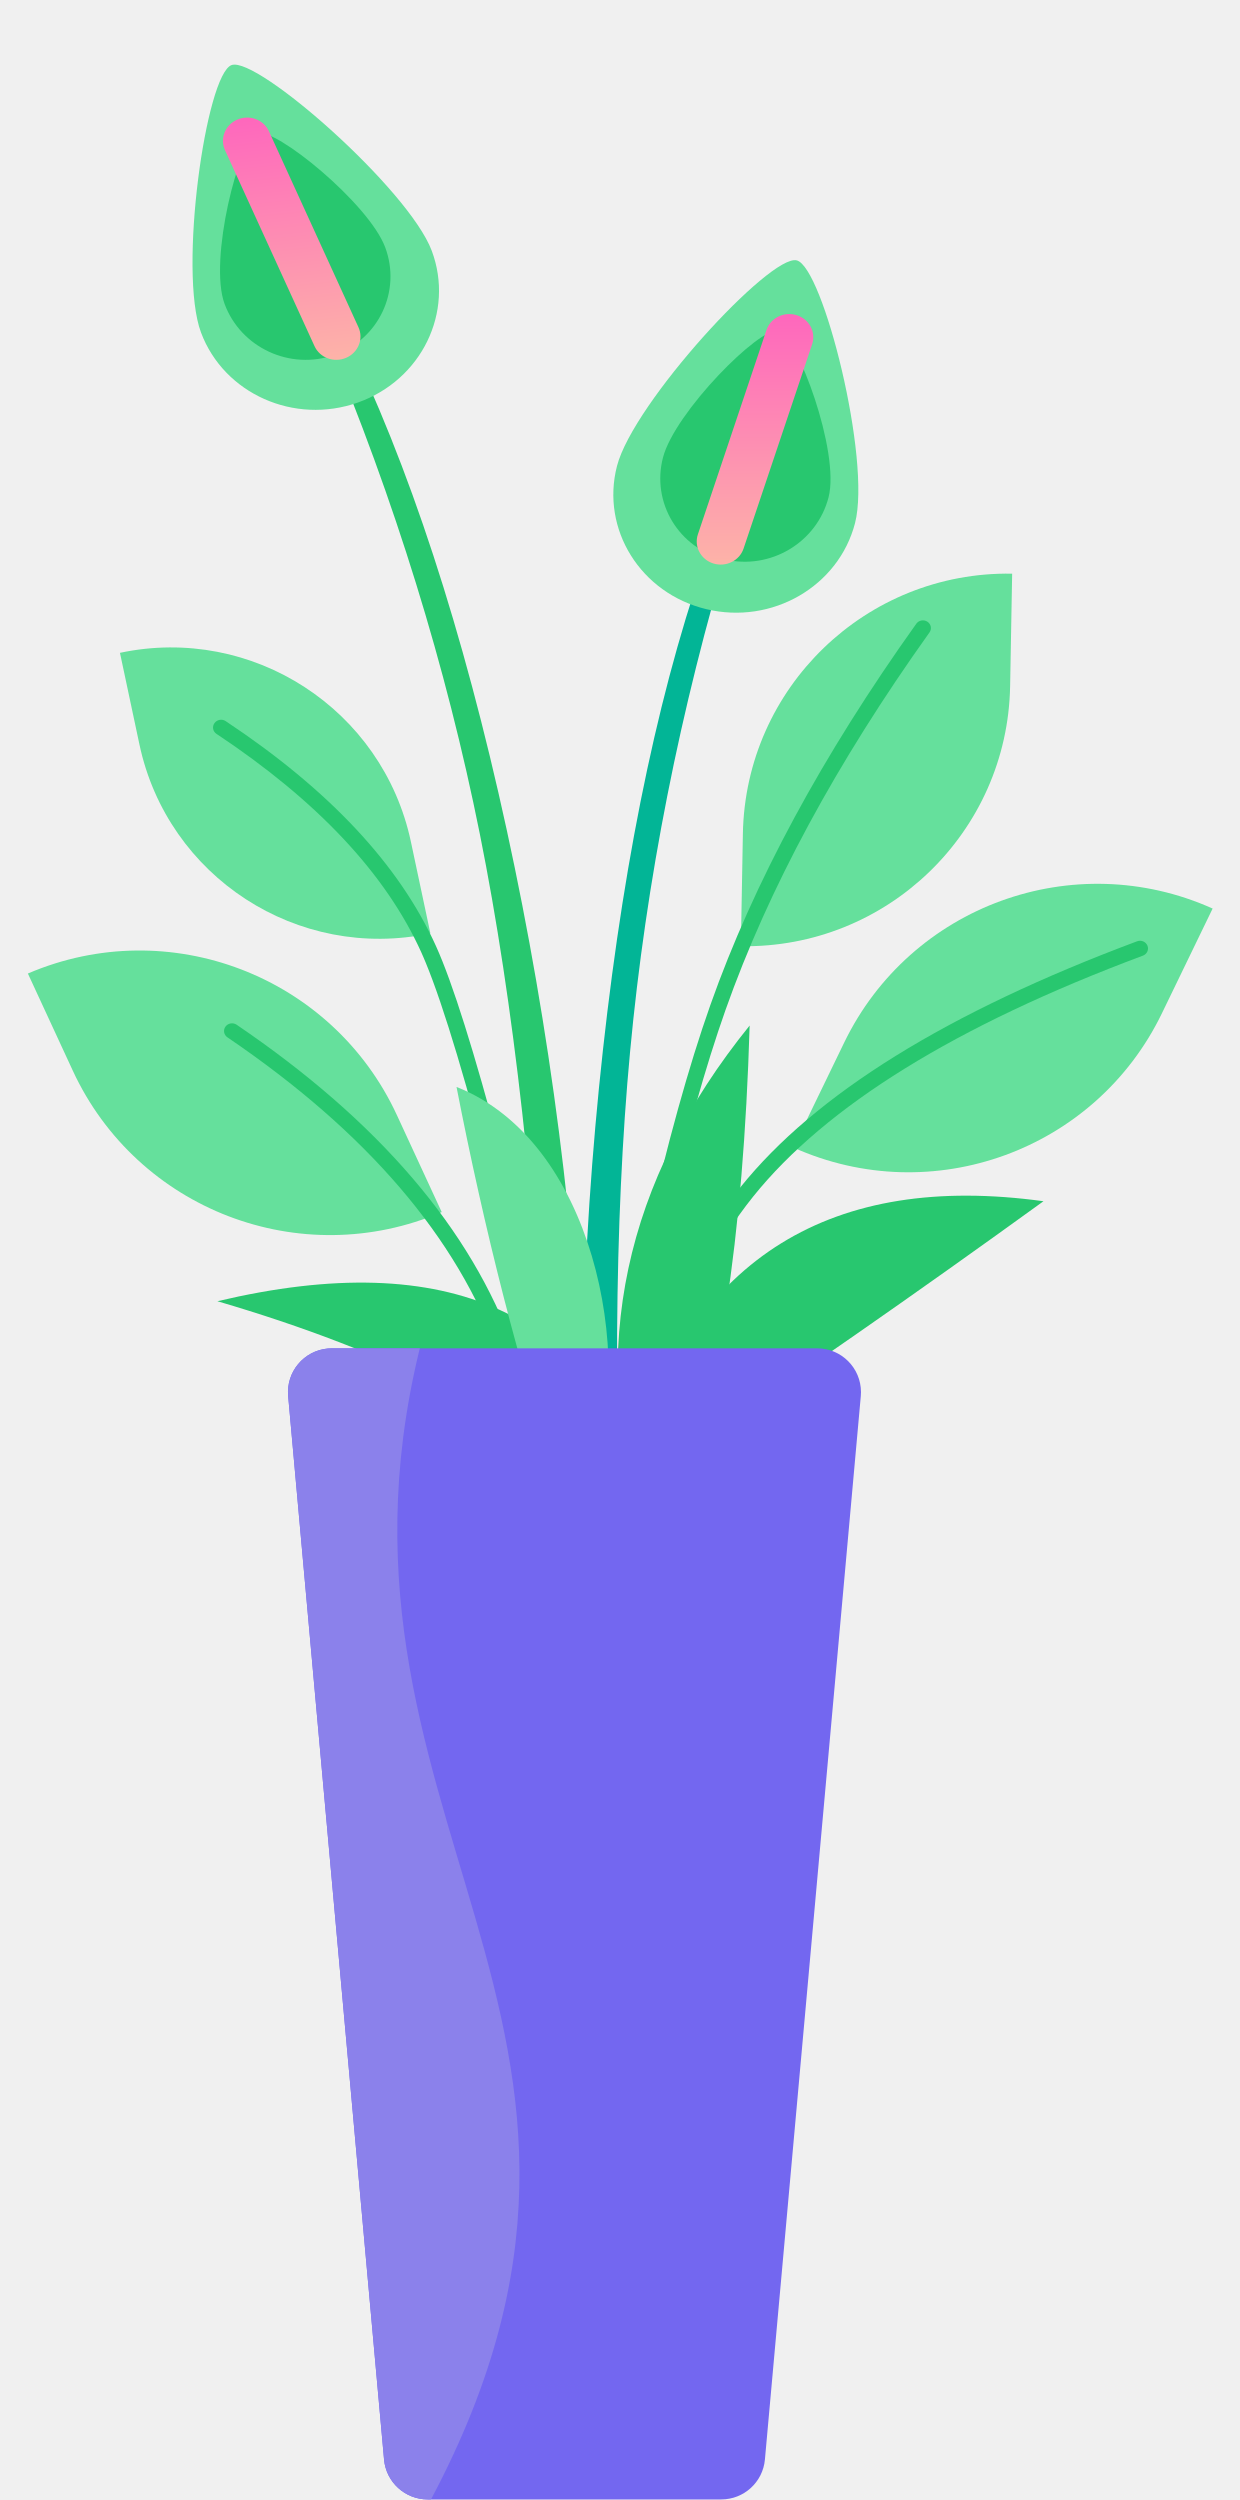
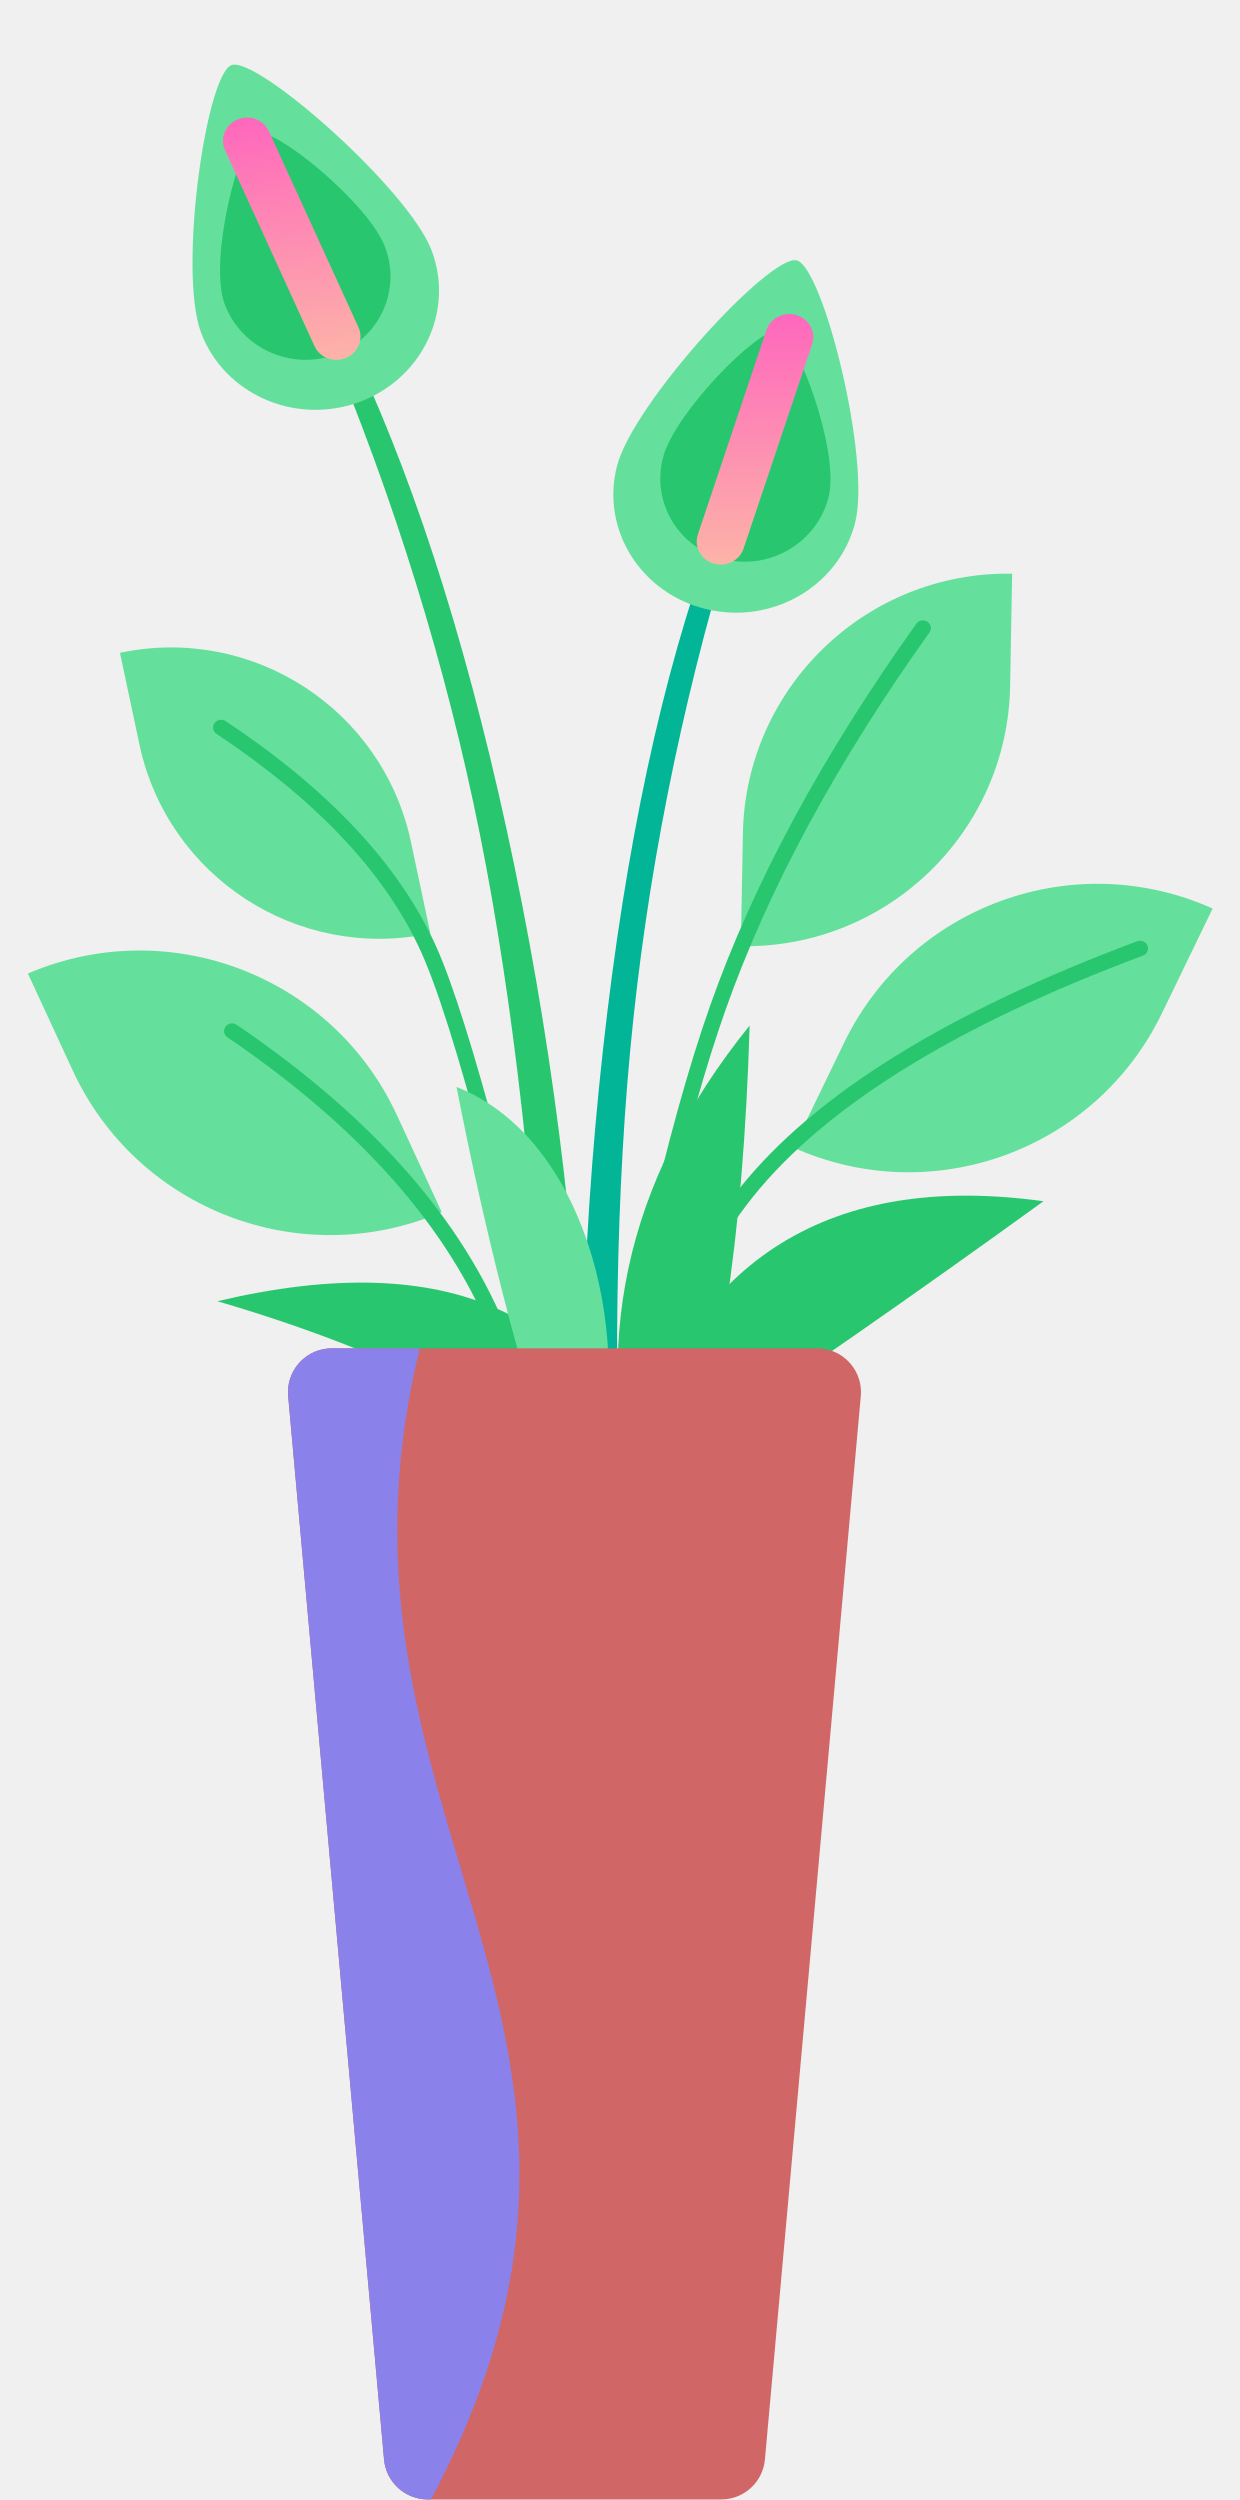
<svg xmlns="http://www.w3.org/2000/svg" xmlns:xlink="http://www.w3.org/1999/xlink" width="57px" height="115px" viewBox="0 0 57 115" version="1.1">
  <defs>
    <linearGradient x1="68.669%" y1="-6.664%" x2="68.669%" y2="100%" id="linearGradient-1">
      <stop stop-color="#FE62BE" offset="0%" />
      <stop stop-color="#FDB3A8" offset="100%" />
    </linearGradient>
    <path d="M2.263,0.023 L24.589,0.023 C25.703,0.023 26.605,0.925 26.605,2.039 C26.605,2.099 26.603,2.159 26.597,2.22 L22.186,51.139 C22.092,52.178 21.221,52.974 20.178,52.974 L6.674,52.974 C5.631,52.974 4.76,52.178 4.666,51.139 L0.255,2.22 C0.155,1.111 0.973,0.131 2.082,0.031 C2.142,0.025 2.202,0.023 2.263,0.023 Z" id="path-2" />
  </defs>
  <g id="📝-Pages-New" stroke="none" stroke-width="1" fill="none" fill-rule="evenodd">
    <g id="Pricing" transform="translate(-1146, -398)">
      <g id="Pricing-Card" transform="translate(383, 375)">
        <g id="Enterprise" transform="translate(640, 0)">
          <g id="Pot5" transform="translate(123.5, 23)">
            <g id="Group-39" transform="translate(0.5, 0)">
              <path d="M3.337,41.385 C10.396,41.482 16.095,47.179 16.195,54.238 L16.264,59.153 L16.264,59.153 C9.206,59.056 3.507,53.358 3.407,46.3 L3.337,41.385 L3.337,41.385 Z" id="Rectangle" fill="#65E09C" transform="translate(9.800708, 50.26875) rotate(-24) translate(-9.800708, -50.26875) " />
              <path d="M9.461,47.717 C15.872,52.073 20.03,56.928 21.945,62.279 C23.87,67.657 24.659,76.672 24.301,89.307 C24.295,89.502 24.456,89.665 24.659,89.671 C24.862,89.676 25.031,89.522 25.037,89.326 C25.397,76.613 24.602,67.526 22.641,62.048 C20.671,56.544 16.415,51.574 9.886,47.138 C9.719,47.025 9.49,47.063 9.373,47.223 C9.256,47.383 9.295,47.604 9.461,47.717 Z" id="Path" fill="#28C76F" />
              <path d="M38.721,38.233 C45.722,38.333 51.374,43.983 51.476,50.984 L51.554,56.347 L51.554,56.347 C44.553,56.247 38.902,50.597 38.799,43.596 L38.721,38.233 L38.721,38.233 Z" id="Rectangle" fill="#65E09C" transform="translate(45.13775, 47.29002) scale(-1, 1) rotate(-25) translate(-45.13775, -47.29002) " />
              <g id="Group-88" transform="translate(16.19385, 53.14905) rotate(-12) translate(-16.19385, -53.14905) translate(9.193848, 27.64905)">
                <path d="M0.386,0.459 C6.618,0.459 11.67,5.511 11.67,11.743 L11.67,16.051 L11.67,16.051 C5.438,16.051 0.386,10.999 0.386,4.767 L0.386,0.459 L0.386,0.459 Z" id="Rectangle" fill="#65E09C" />
                <path d="M3.952,5.026 C7.865,9.022 10.239,12.957 11.082,16.827 L11.132,17.07 L11.181,17.325 C11.97,21.624 12.427,32.558 12.546,50.084 C12.547,50.28 12.713,50.438 12.916,50.436 C13.119,50.435 13.283,50.275 13.282,50.08 L13.265,47.917 L13.24,45.414 C13.069,29.871 12.591,20.306 11.802,16.681 C10.929,12.671 8.488,8.624 4.487,4.54 C4.348,4.397 4.115,4.391 3.967,4.525 C3.819,4.659 3.813,4.884 3.952,5.026 Z" id="Path" fill="#28C76F" />
              </g>
              <path d="M33.23,26.281 C39.952,26.285 45.401,31.734 45.406,38.457 L45.409,43.633 L45.409,43.633 C38.686,43.628 33.237,38.18 33.233,31.457 L33.23,26.281 L33.23,26.281 Z" id="Rectangle" fill="#65E09C" transform="translate(39.31934, 34.9567) scale(-1, 1) rotate(-1) translate(-39.31934, -34.9567) " />
              <path d="M41.151,28.69 C36.829,34.746 33.671,40.591 31.678,46.227 C29.689,51.852 27.706,60.54 25.723,72.296 C25.691,72.489 25.827,72.671 26.028,72.703 C26.228,72.734 26.417,72.603 26.45,72.41 L26.694,70.98 L26.861,70.017 C28.7,59.504 30.539,51.649 32.375,46.455 C34.345,40.885 37.472,35.096 41.757,29.091 C41.872,28.93 41.83,28.71 41.662,28.599 C41.495,28.488 41.266,28.529 41.151,28.69 Z" id="Path" fill="#28C76F" />
              <g id="Group-87" transform="translate(25.75695, 10.32375)">
                <path d="M6.032,14.4 C3.696,20.755 2.011,28.615 0.978,37.977 C-0.054,47.34 -0.27,56.702 0.333,66.064 L2.043,66.213 C1.431,55.286 1.493,45.894 2.228,38.039 C2.963,30.184 4.517,22.329 6.887,14.474 L6.032,14.4 Z" id="Path" fill="#02B596" />
                <path d="M7.738,17.956 C10.847,17.929 13.39,15.469 13.417,12.461 C13.444,9.454 9.135,1.371 7.887,1.382 C6.638,1.392 2.184,9.551 2.157,12.559 C2.13,15.567 4.629,17.983 7.738,17.956 Z" id="Oval" fill="#65E09C" transform="translate(7.786691, 9.66887) rotate(14) translate(-7.786691, -9.66887) " />
                <path d="M7.879,15.575 C10.042,15.556 11.811,13.799 11.83,11.651 C11.85,9.502 8.606,4.764 7.738,4.771 C6.869,4.779 4.017,9.57 3.997,11.719 C3.978,13.867 5.716,15.593 7.879,15.575 Z" id="Oval" fill="#28C76F" transform="translate(7.913833, 10.17305) rotate(14) translate(-7.913833, -10.17305) " />
                <path d="M7.447,14.911 L10.601,5.513 C10.788,4.954 10.47,4.355 9.89,4.175 C9.31,3.994 8.687,4.301 8.5,4.859 L5.346,14.257 C5.159,14.816 5.477,15.415 6.057,15.596 C6.637,15.776 7.26,15.47 7.447,14.911 Z" id="Path" fill="url(#linearGradient-1)" />
              </g>
              <g id="Group-87" transform="translate(14.86104, 34.46887) scale(-1, 1) rotate(6) translate(-14.86104, -34.46887) translate(6.861037, 0.968868)">
                <path d="M6.032,14.4 C3.696,20.755 2.011,28.615 0.978,37.977 C-0.054,47.34 -0.27,56.702 0.333,66.064 L2.043,66.213 C1.431,55.286 1.493,45.894 2.228,38.039 C2.963,30.184 4.517,22.329 6.887,14.474 L6.032,14.4 Z" id="Path" fill="#28C76F" />
                <path d="M7.738,17.956 C10.847,17.929 13.39,15.469 13.417,12.461 C13.444,9.454 9.135,1.371 7.887,1.382 C6.638,1.392 2.184,9.551 2.157,12.559 C2.13,15.567 4.629,17.983 7.738,17.956 Z" id="Oval" fill="#65E09C" transform="translate(7.786691, 9.66887) rotate(14) translate(-7.786691, -9.66887) " />
                <path d="M7.879,15.575 C10.042,15.556 11.811,13.799 11.83,11.651 C11.85,9.502 8.606,4.764 7.738,4.771 C6.869,4.779 4.017,9.57 3.997,11.719 C3.978,13.867 5.716,15.593 7.879,15.575 Z" id="Oval" fill="#28C76F" transform="translate(7.913833, 10.17305) rotate(14) translate(-7.913833, -10.17305) " />
                <path d="M7.447,14.911 L10.601,5.513 C10.788,4.954 10.47,4.355 9.89,4.175 C9.31,3.994 8.687,4.301 8.5,4.859 L5.346,14.257 C5.159,14.816 5.477,15.415 6.057,15.596 C6.637,15.776 7.26,15.47 7.447,14.911 Z" id="Path" fill="url(#linearGradient-1)" />
              </g>
              <path d="M51.307,43.299 C42.582,46.559 36.498,50.327 33.057,54.616 C29.618,58.905 27.345,65.556 26.224,74.572 C26.199,74.766 26.343,74.942 26.545,74.966 C26.747,74.989 26.93,74.85 26.954,74.656 C28.061,65.756 30.295,59.22 33.64,55.049 C36.985,50.879 42.962,47.177 51.573,43.96 C51.763,43.889 51.857,43.684 51.783,43.501 C51.71,43.319 51.497,43.228 51.307,43.299 Z" id="Path" fill="#28C76F" />
            </g>
            <path d="M29.5,69 C26.806,60.383 20.139,57.335 9.5,59.856 C17.466,62.193 23.479,65.241 27.542,69 L29.5,69 Z" id="Path-151" fill="#28C76F" />
            <path d="M47.5,67 C44.577,57.83 38.243,53.916 28.5,55.257 C34.418,59.539 40.043,63.453 45.375,67 L47.5,67 Z" id="Path-151" fill="#28C76F" transform="translate(38, 61) scale(-1, 1) translate(-38, -61) " />
            <path d="M24.862,68.608 C25.677,59.971 30.107,53.417 38.15,48.948 C34.189,57.968 30.338,64.427 26.595,68.326 L24.862,68.608 Z" id="Path-151" fill="#28C76F" transform="translate(31.50572, 58.77819) rotate(-22) translate(-31.50572, -58.77819) " />
            <path d="M25.149,68 C23.452,63.201 21.764,56.498 20.5,50 C26.751,52.46 28.758,62.263 26.751,68 L25.149,68 Z" id="Path-114" fill="#65E09C" />
            <g id="Group" transform="translate(12.5, 62)">
              <mask id="mask-3" fill="white">
                <use xlink:href="#path-2" />
              </mask>
-               <use id="Rectangle" fill="#7367F0" xlink:href="#path-2" />
+               <use id="Rectangle" fill="#D06666" xlink:href="#path-2" />
              <path d="M-3.316,-0.938 L6.559,-0.938 C0.44,21.575 18.86,30.956 6.559,53.469 L-3.316,53.469 L-3.316,-0.938 Z" id="Rectangle" fill="#8B81EB" mask="url(#mask-3)" />
            </g>
          </g>
        </g>
      </g>
    </g>
  </g>
</svg>
